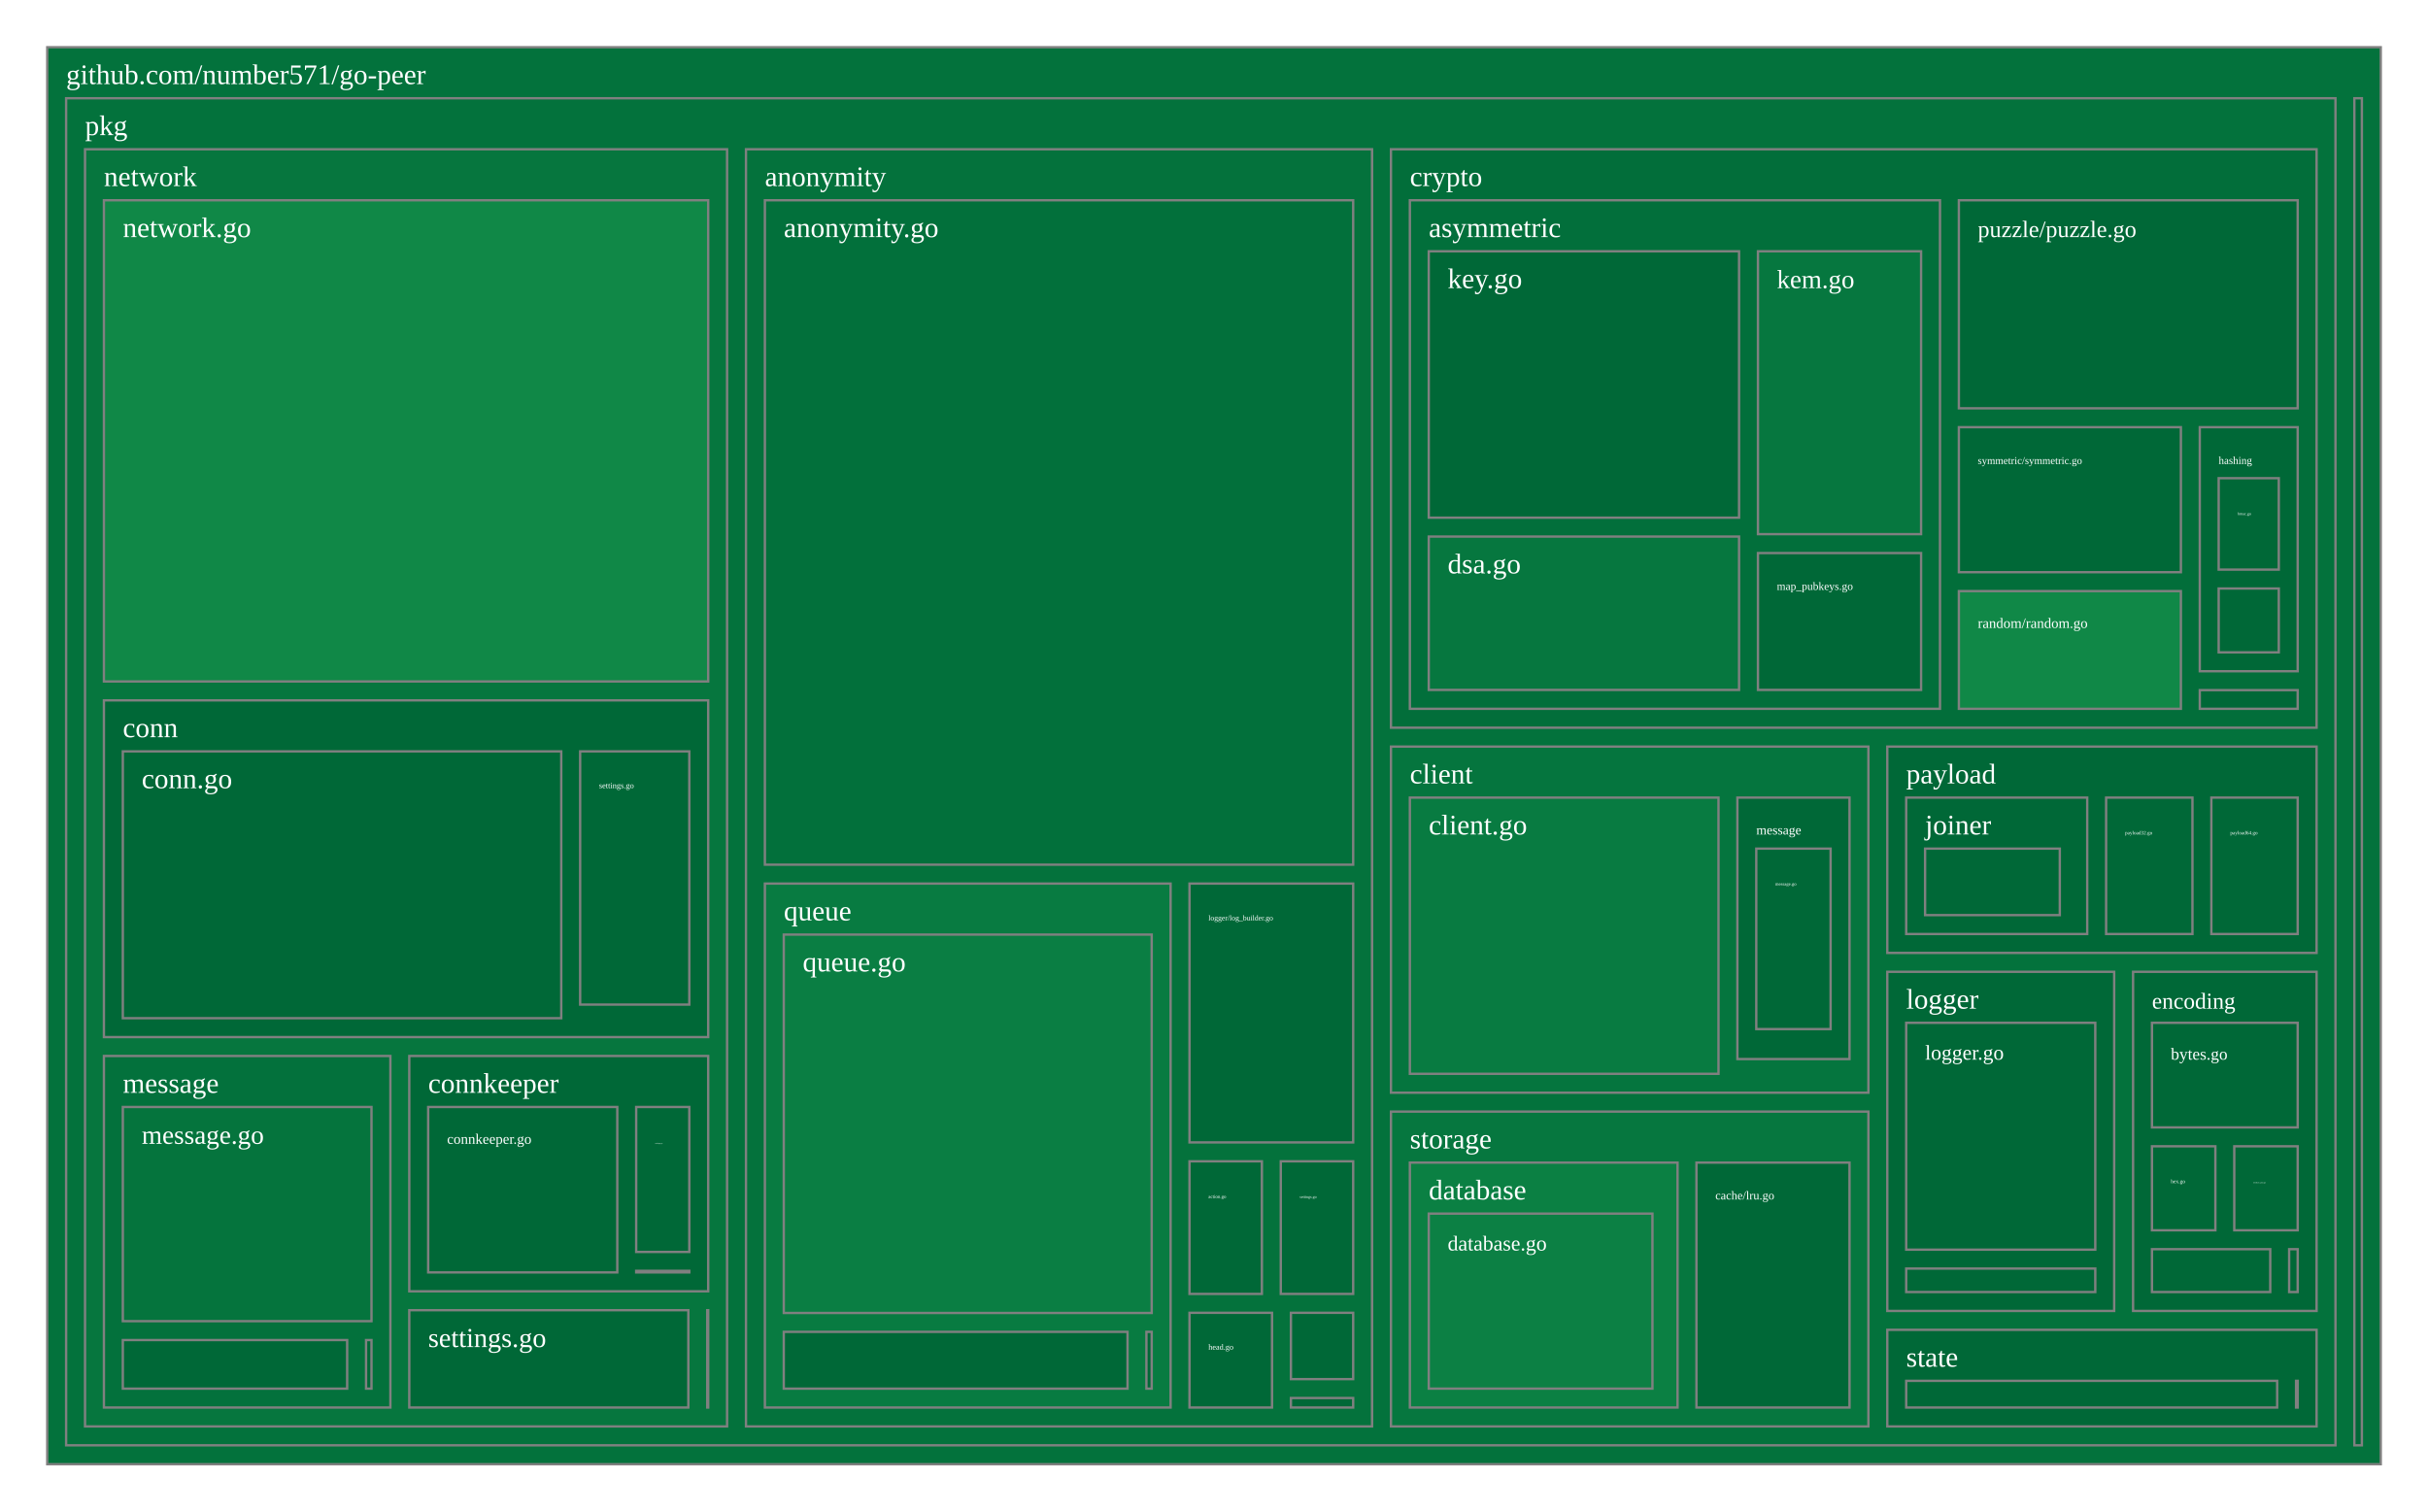
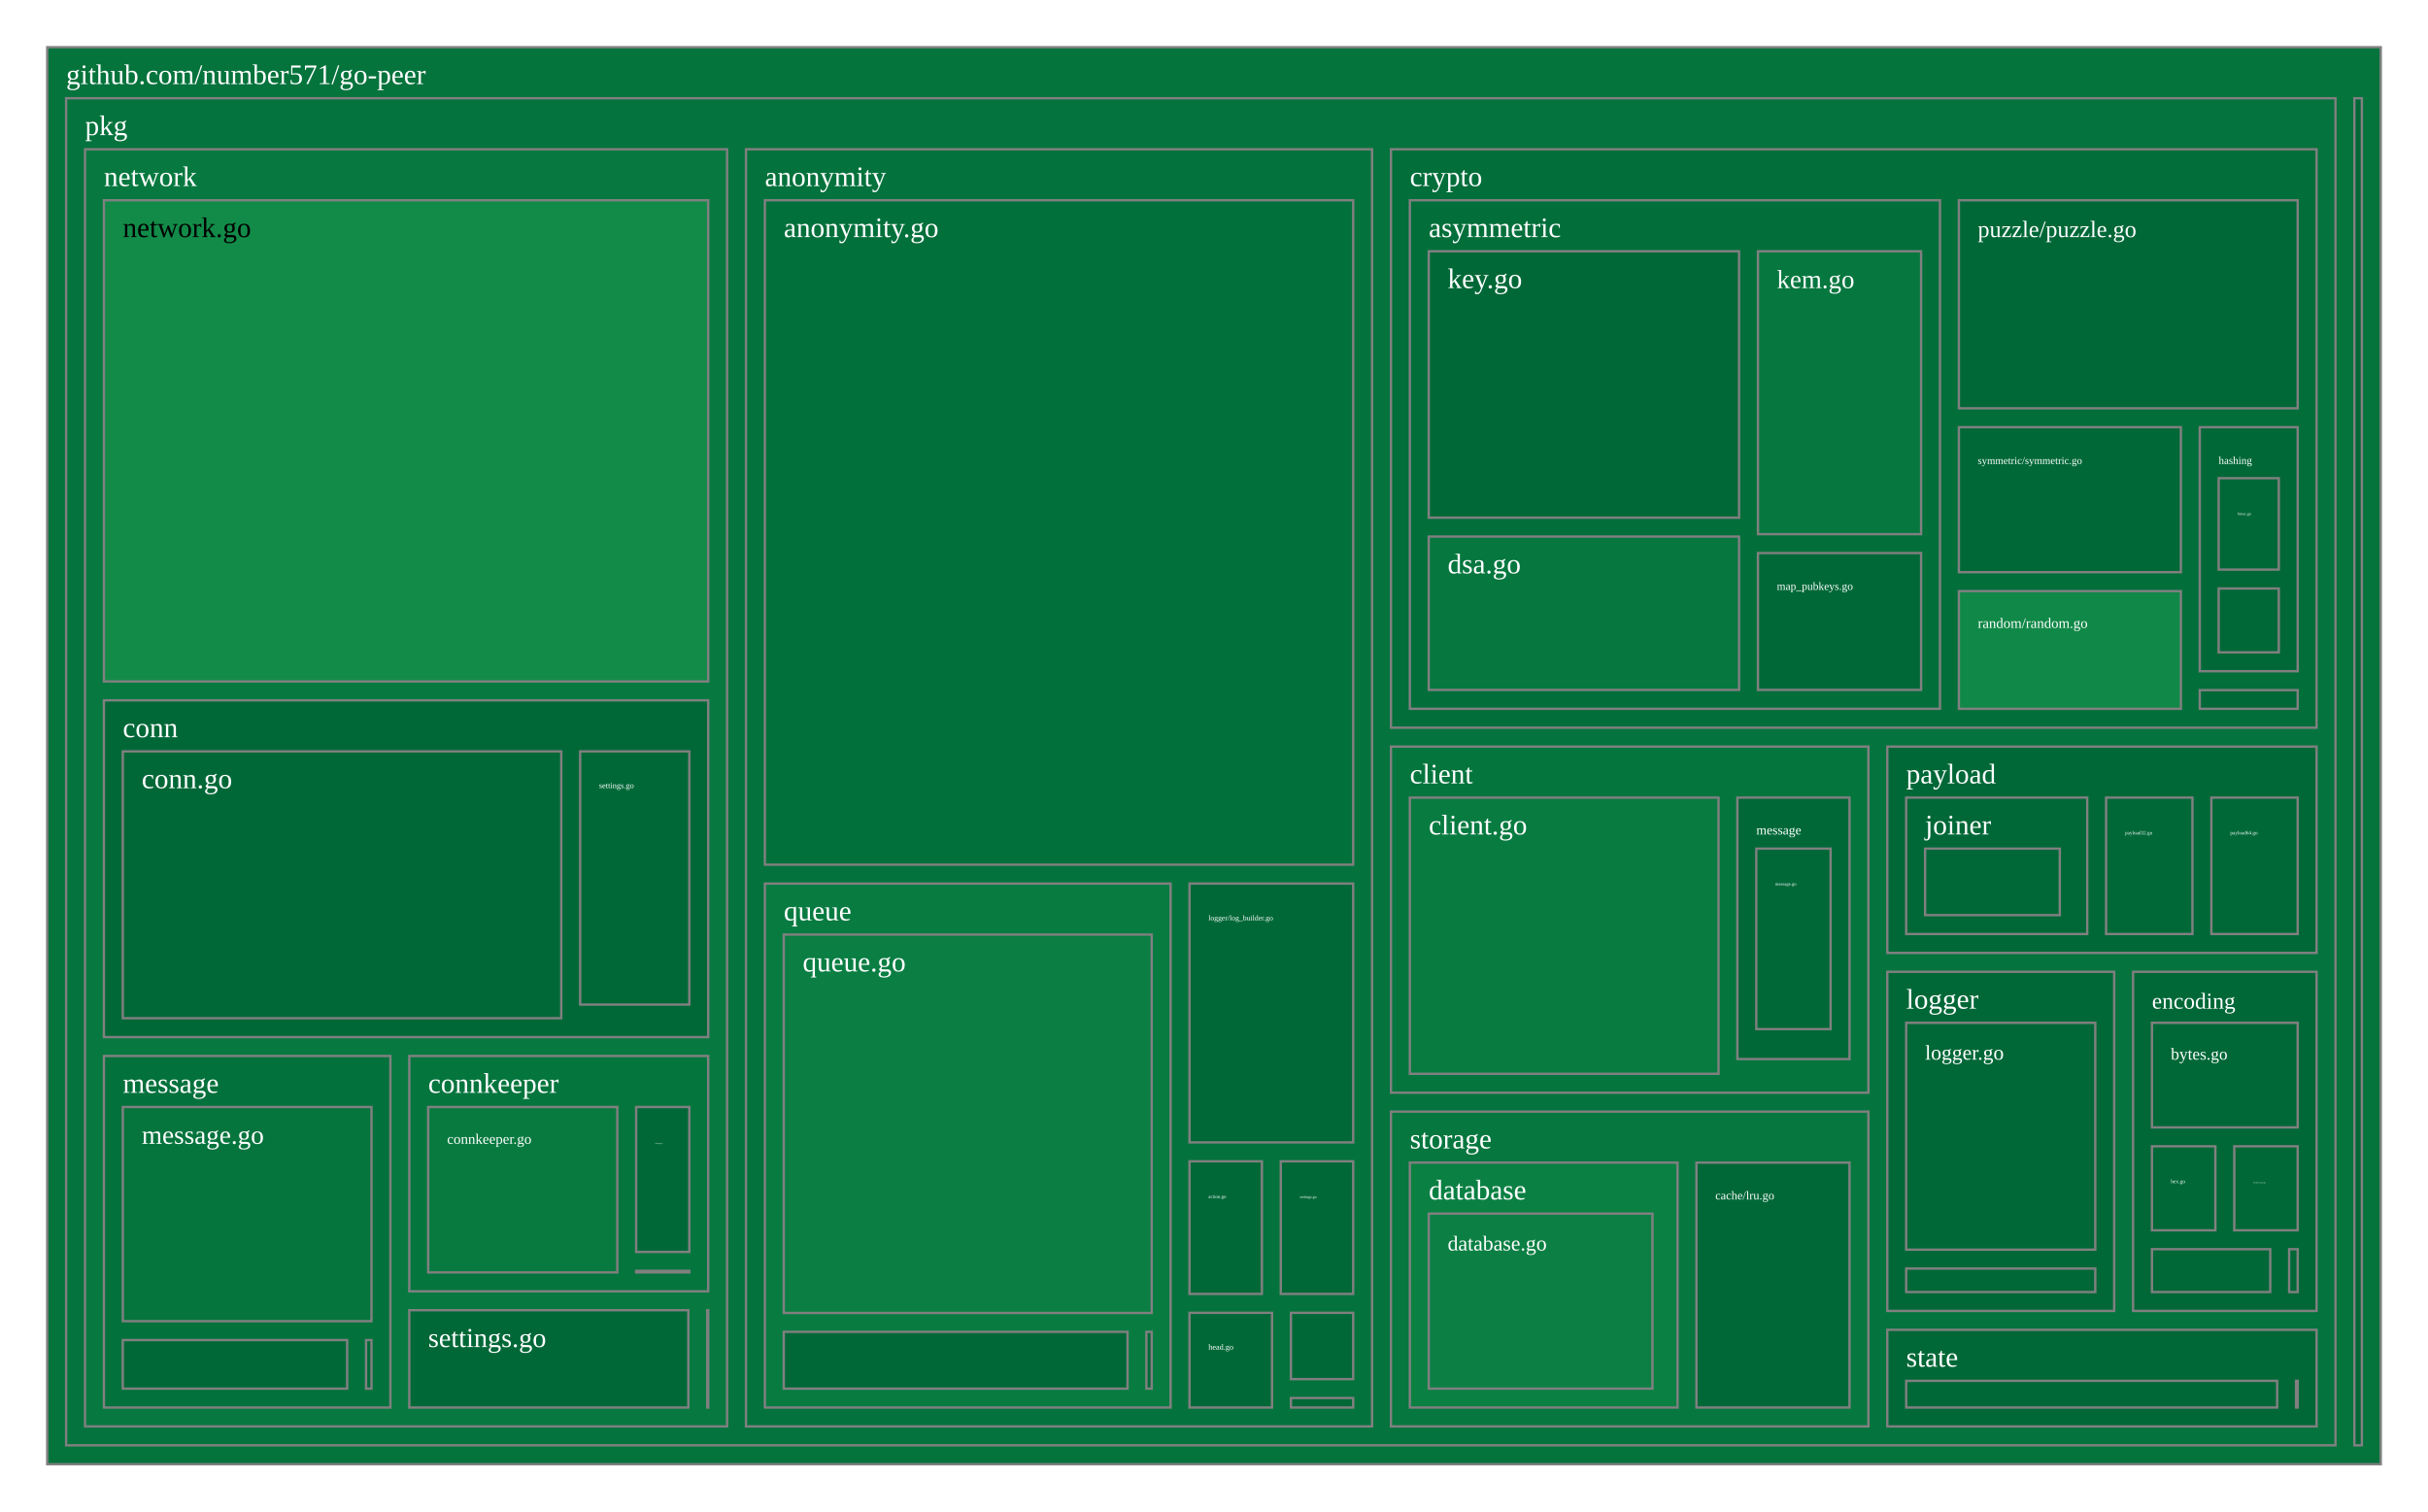
<svg xmlns="http://www.w3.org/2000/svg" viewBox="0 0 1028 640" style="background: white none repeat scroll 0% 0%;">
  <g>
-     <rect x="20" y="20" width="988" height="600" style="fill: rgb(3, 114, 60);opacity:1;fill-opacity:1.00;stroke:rgb(128,128,128);stroke-width:1px;stroke-opacity:1.00;" />
+     <rect x="20" y="20" width="988" height="600" style="fill: rgb(4, 115, 60);opacity:1;fill-opacity:1.00;stroke:rgb(128,128,128);stroke-width:1px;stroke-opacity:1.00;" />
    <text data-notex="1" text-anchor="start" transform="translate(28,35.6) scale(1)" style="font-family: Open Sans, verdana, arial, sans-serif !important; font-size: 12px; fill: rgb(255, 255, 255); fill-opacity: 1.00; white-space: pre;" data-math="N">github.com/number571/go-peer</text>
  </g>
  <g>
-     <rect x="28" y="41.6" width="960.825" height="570.4" style="fill: rgb(3, 114, 60);opacity:1;fill-opacity:1.00;stroke:rgb(128,128,128);stroke-width:1px;stroke-opacity:1.00;" />
+     <rect x="28" y="41.6" width="960.825" height="570.4" style="fill: rgb(4, 115, 61);opacity:1;fill-opacity:1.00;stroke:rgb(128,128,128);stroke-width:1px;stroke-opacity:1.00;" />
    <text data-notex="1" text-anchor="start" transform="translate(36,57.2) scale(1)" style="font-family: Open Sans, verdana, arial, sans-serif !important; font-size: 12px; fill: rgb(255, 255, 255); fill-opacity: 1.00; white-space: pre;" data-math="N">pkg</text>
  </g>
  <g>
    <rect x="996.825" y="41.6" width="3.175" height="570.4" style="fill: rgb(0, 104, 55);opacity:1;fill-opacity:1.00;stroke:rgb(128,128,128);stroke-width:1px;stroke-opacity:1.00;" />
  </g>
  <g>
    <rect x="315.845" y="63.2" width="265.081" height="540.8" style="fill: rgb(4, 114, 60);opacity:1;fill-opacity:1.00;stroke:rgb(128,128,128);stroke-width:1px;stroke-opacity:1.00;" />
    <text data-notex="1" text-anchor="start" transform="translate(323.8447,78.8) scale(1)" style="font-family: Open Sans, verdana, arial, sans-serif !important; font-size: 12px; fill: rgb(255, 255, 255); fill-opacity: 1.00; white-space: pre;" data-math="N">anonymity</text>
  </g>
  <g>
    <rect x="588.926" y="316.135" width="202.143" height="146.556" style="fill: rgb(5, 117, 62);opacity:1;fill-opacity:1.00;stroke:rgb(128,128,128);stroke-width:1px;stroke-opacity:1.00;" />
    <text data-notex="1" text-anchor="start" transform="translate(596.9257,331.7353) scale(1)" style="font-family: Open Sans, verdana, arial, sans-serif !important; font-size: 12px; fill: rgb(255, 255, 255); fill-opacity: 1.00; white-space: pre;" data-math="N">client</text>
  </g>
  <g>
    <rect x="588.926" y="63.2" width="391.899" height="244.935" style="fill: rgb(2, 110, 58);opacity:1;fill-opacity:1.00;stroke:rgb(128,128,128);stroke-width:1px;stroke-opacity:1.00;" />
    <text data-notex="1" text-anchor="start" transform="translate(596.9257,78.8) scale(1)" style="font-family: Open Sans, verdana, arial, sans-serif !important; font-size: 12px; fill: rgb(255, 255, 255); fill-opacity: 1.00; white-space: pre;" data-math="N">crypto</text>
  </g>
  <g>
    <rect x="903.128" y="411.497" width="77.696" height="143.6" style="fill: rgb(0, 104, 55);opacity:1;fill-opacity:1.00;stroke:rgb(128,128,128);stroke-width:1px;stroke-opacity:1.00;" />
    <text data-notex="1" text-anchor="start" transform="translate(911.1283,427.0967) scale(0.803336)" style="font-family: Open Sans, verdana, arial, sans-serif !important; font-size: 12px; fill: rgb(255, 255, 255); fill-opacity: 1.00; white-space: pre;" data-math="N">encoding</text>
  </g>
  <g>
    <rect x="799.069" y="411.497" width="96.06" height="143.6" style="fill: rgb(0, 104, 55);opacity:1;fill-opacity:1.00;stroke:rgb(128,128,128);stroke-width:1px;stroke-opacity:1.00;" />
    <text data-notex="1" text-anchor="start" transform="translate(807.0686,427.0967) scale(1)" style="font-family: Open Sans, verdana, arial, sans-serif !important; font-size: 12px; fill: rgb(255, 255, 255); fill-opacity: 1.00; white-space: pre;" data-math="N">logger</text>
  </g>
  <g>
-     <rect x="36" y="63.2" width="271.845" height="540.8" style="fill: rgb(6, 118, 62);opacity:1;fill-opacity:1.00;stroke:rgb(128,128,128);stroke-width:1px;stroke-opacity:1.00;" />
+     <rect x="36" y="63.2" width="271.845" height="540.8" style="fill: rgb(7, 121, 64);opacity:1;fill-opacity:1.00;stroke:rgb(128,128,128);stroke-width:1px;stroke-opacity:1.00;" />
    <text data-notex="1" text-anchor="start" transform="translate(44,78.8) scale(1)" style="font-family: Open Sans, verdana, arial, sans-serif !important; font-size: 12px; fill: rgb(255, 255, 255); fill-opacity: 1.00; white-space: pre;" data-math="N">network</text>
  </g>
  <g>
    <rect x="799.069" y="316.135" width="181.756" height="87.361" style="fill: rgb(0, 104, 55);opacity:1;fill-opacity:1.00;stroke:rgb(128,128,128);stroke-width:1px;stroke-opacity:1.00;" />
    <text data-notex="1" text-anchor="start" transform="translate(807.0686,331.7353) scale(1)" style="font-family: Open Sans, verdana, arial, sans-serif !important; font-size: 12px; fill: rgb(255, 255, 255); fill-opacity: 1.00; white-space: pre;" data-math="N">payload</text>
  </g>
  <g>
    <rect x="799.069" y="563.097" width="181.756" height="40.903" style="fill: rgb(0, 104, 55);opacity:1;fill-opacity:1.00;stroke:rgb(128,128,128);stroke-width:1px;stroke-opacity:1.00;" />
    <text data-notex="1" text-anchor="start" transform="translate(807.0686,578.6967) scale(1)" style="font-family: Open Sans, verdana, arial, sans-serif !important; font-size: 12px; fill: rgb(255, 255, 255); fill-opacity: 1.00; white-space: pre;" data-math="N">state</text>
  </g>
  <g>
    <rect x="588.926" y="470.691" width="202.143" height="133.309" style="fill: rgb(6, 119, 63);opacity:1;fill-opacity:1.00;stroke:rgb(128,128,128);stroke-width:1px;stroke-opacity:1.00;" />
    <text data-notex="1" text-anchor="start" transform="translate(596.9257,486.2915) scale(1)" style="font-family: Open Sans, verdana, arial, sans-serif !important; font-size: 12px; fill: rgb(255, 255, 255); fill-opacity: 1.00; white-space: pre;" data-math="N">storage</text>
  </g>
  <g>
    <rect x="503.622" y="491.742" width="30.652" height="56.148" style="fill: rgb(0, 104, 55);opacity:1;fill-opacity:1.00;stroke:rgb(128,128,128);stroke-width:1px;stroke-opacity:1.00;" />
    <text data-notex="1" text-anchor="start" transform="translate(511.6216,507.3416) scale(0.169584)" style="font-family: Open Sans, verdana, arial, sans-serif !important; font-size: 12px; fill: rgb(255, 255, 255); fill-opacity: 1.00; white-space: pre;" data-math="N">action.go</text>
  </g>
  <g>
    <rect x="546.568" y="555.889" width="26.357" height="28.083" style="fill: rgb(0, 104, 55);opacity:1;fill-opacity:1.00;stroke:rgb(128,128,128);stroke-width:1px;stroke-opacity:1.00;" />
  </g>
  <g>
    <rect x="323.845" y="84.8" width="249.081" height="281.337" style="fill: rgb(2, 112, 59);opacity:1;fill-opacity:1.00;stroke:rgb(128,128,128);stroke-width:1px;stroke-opacity:1.00;" />
    <text data-notex="1" text-anchor="start" transform="translate(331.8447,100.4) scale(1)" style="font-family: Open Sans, verdana, arial, sans-serif !important; font-size: 12px; fill: rgb(255, 255, 255); fill-opacity: 1.00; white-space: pre;" data-math="N">anonymity.go</text>
  </g>
  <g>
    <rect x="546.568" y="591.972" width="26.357" height="4.028" style="fill: rgb(0, 104, 55);opacity:1;fill-opacity:1.00;stroke:rgb(128,128,128);stroke-width:1px;stroke-opacity:1.00;" />
  </g>
  <g>
    <rect x="503.622" y="555.889" width="34.947" height="40.111" style="fill: rgb(0, 104, 55);opacity:1;fill-opacity:1.00;stroke:rgb(128,128,128);stroke-width:1px;stroke-opacity:1.00;" />
    <text data-notex="1" text-anchor="start" transform="translate(511.6216,571.4892) scale(0.281945)" style="font-family: Open Sans, verdana, arial, sans-serif !important; font-size: 12px; fill: rgb(255, 255, 255); fill-opacity: 1.00; white-space: pre;" data-math="N">head.go</text>
  </g>
  <g>
    <rect x="503.622" y="374.137" width="69.304" height="109.604" style="fill: rgb(0, 104, 55);opacity:1;fill-opacity:1.00;stroke:rgb(128,128,128);stroke-width:1px;stroke-opacity:1.00;" />
    <text data-notex="1" text-anchor="start" transform="translate(511.6216,389.7375) scale(0.264405)" style="font-family: Open Sans, verdana, arial, sans-serif !important; font-size: 12px; fill: rgb(255, 255, 255); fill-opacity: 1.00; white-space: pre;" data-math="N">logger/log_builder.go</text>
  </g>
  <g>
    <rect x="323.845" y="374.137" width="171.777" height="221.863" style="fill: rgb(8, 123, 65);opacity:1;fill-opacity:1.00;stroke:rgb(128,128,128);stroke-width:1px;stroke-opacity:1.00;" />
    <text data-notex="1" text-anchor="start" transform="translate(331.8447,389.7375) scale(1)" style="font-family: Open Sans, verdana, arial, sans-serif !important; font-size: 12px; fill: rgb(255, 255, 255); fill-opacity: 1.00; white-space: pre;" data-math="N">queue</text>
  </g>
  <g>
    <rect x="542.274" y="491.742" width="30.652" height="56.148" style="fill: rgb(0, 104, 55);opacity:1;fill-opacity:1.00;stroke:rgb(128,128,128);stroke-width:1px;stroke-opacity:1.00;" />
    <text data-notex="1" text-anchor="start" transform="translate(550.2737,507.3416) scale(0.13875)" style="font-family: Open Sans, verdana, arial, sans-serif !important; font-size: 12px; fill: rgb(255, 255, 255); fill-opacity: 1.00; white-space: pre;" data-math="N">settings.go</text>
  </g>
  <g>
    <rect x="596.926" y="337.735" width="130.674" height="116.956" style="fill: rgb(8, 123, 65);opacity:1;fill-opacity:1.00;stroke:rgb(128,128,128);stroke-width:1px;stroke-opacity:1.00;" />
    <text data-notex="1" text-anchor="start" transform="translate(604.9257,353.3353) scale(1)" style="font-family: Open Sans, verdana, arial, sans-serif !important; font-size: 12px; fill: rgb(255, 255, 255); fill-opacity: 1.00; white-space: pre;" data-math="N">client.go</text>
  </g>
  <g>
    <rect x="735.599" y="337.735" width="47.469" height="110.708" style="fill: rgb(0, 104, 55);opacity:1;fill-opacity:1.00;stroke:rgb(128,128,128);stroke-width:1px;stroke-opacity:1.00;" />
    <text data-notex="1" text-anchor="start" transform="translate(743.5992,353.3353) scale(0.468295)" style="font-family: Open Sans, verdana, arial, sans-serif !important; font-size: 12px; fill: rgb(255, 255, 255); fill-opacity: 1.00; white-space: pre;" data-math="N">message</text>
  </g>
  <g>
    <rect x="596.926" y="84.8" width="224.453" height="215.335" style="fill: rgb(2, 111, 59);opacity:1;fill-opacity:1.00;stroke:rgb(128,128,128);stroke-width:1px;stroke-opacity:1.00;" />
    <text data-notex="1" text-anchor="start" transform="translate(604.9257,100.4) scale(1)" style="font-family: Open Sans, verdana, arial, sans-serif !important; font-size: 12px; fill: rgb(255, 255, 255); fill-opacity: 1.00; white-space: pre;" data-math="N">asymmetric</text>
  </g>
  <g>
    <rect x="931.373" y="180.886" width="41.452" height="103.343" style="fill: rgb(0, 104, 55);opacity:1;fill-opacity:1.00;stroke:rgb(128,128,128);stroke-width:1px;stroke-opacity:1.00;" />
    <text data-notex="1" text-anchor="start" transform="translate(939.3727,196.4861) scale(0.378748)" style="font-family: Open Sans, verdana, arial, sans-serif !important; font-size: 12px; fill: rgb(255, 255, 255); fill-opacity: 1.00; white-space: pre;" data-math="N">hashing</text>
  </g>
  <g>
    <rect x="931.373" y="292.229" width="41.452" height="7.906" style="fill: rgb(0, 104, 55);opacity:1;fill-opacity:1.00;stroke:rgb(128,128,128);stroke-width:1px;stroke-opacity:1.00;" />
  </g>
  <g>
    <rect x="829.378" y="84.8" width="143.446" height="88.086" style="fill: rgb(0, 104, 55);opacity:1;fill-opacity:1.00;stroke:rgb(128,128,128);stroke-width:1px;stroke-opacity:1.00;" />
    <text data-notex="1" text-anchor="start" transform="translate(837.3782,100.4) scale(0.829729)" style="font-family: Open Sans, verdana, arial, sans-serif !important; font-size: 12px; fill: rgb(255, 255, 255); fill-opacity: 1.00; white-space: pre;" data-math="N">puzzle/puzzle.go</text>
  </g>
  <g>
    <rect x="829.378" y="250.295" width="93.994" height="49.841" style="fill: rgb(16, 136, 71);opacity:1;fill-opacity:1.00;stroke:rgb(128,128,128);stroke-width:1px;stroke-opacity:1.00;" />
    <text data-notex="1" text-anchor="start" transform="translate(837.3782,265.8948) scale(0.507777)" style="font-family: Open Sans, verdana, arial, sans-serif !important; font-size: 12px; fill: rgb(255, 255, 255); fill-opacity: 1.00; white-space: pre;" data-math="N">random/random.go</text>
  </g>
  <g>
    <rect x="829.378" y="180.886" width="93.994" height="61.409" style="fill: rgb(0, 104, 55);opacity:1;fill-opacity:1.00;stroke:rgb(128,128,128);stroke-width:1px;stroke-opacity:1.00;" />
    <text data-notex="1" text-anchor="start" transform="translate(837.3782,196.4861) scale(0.369292)" style="font-family: Open Sans, verdana, arial, sans-serif !important; font-size: 12px; fill: rgb(255, 255, 255); fill-opacity: 1.00; white-space: pre;" data-math="N">symmetric/symmetric.go</text>
  </g>
  <g>
    <rect x="911.128" y="433.097" width="61.696" height="44.286" style="fill: rgb(0, 104, 55);opacity:1;fill-opacity:1.00;stroke:rgb(128,128,128);stroke-width:1px;stroke-opacity:1.00;" />
    <text data-notex="1" text-anchor="start" transform="translate(919.1283,448.6967) scale(0.595003)" style="font-family: Open Sans, verdana, arial, sans-serif !important; font-size: 12px; fill: rgb(255, 255, 255); fill-opacity: 1.00; white-space: pre;" data-math="N">bytes.go</text>
  </g>
  <g>
    <rect x="969.209" y="528.954" width="3.616" height="18.143" style="fill: rgb(0, 104, 55);opacity:1;fill-opacity:1.00;stroke:rgb(128,128,128);stroke-width:1px;stroke-opacity:1.00;" />
  </g>
  <g>
    <rect x="911.128" y="485.382" width="26.848" height="35.571" style="fill: rgb(0, 104, 55);opacity:1;fill-opacity:1.00;stroke:rgb(128,128,128);stroke-width:1px;stroke-opacity:1.00;" />
    <text data-notex="1" text-anchor="start" transform="translate(919.1283,500.9824) scale(0.188335)" style="font-family: Open Sans, verdana, arial, sans-serif !important; font-size: 12px; fill: rgb(255, 255, 255); fill-opacity: 1.00; white-space: pre;" data-math="N">hex.go</text>
  </g>
  <g>
    <rect x="945.976" y="485.382" width="26.848" height="35.571" style="fill: rgb(0, 104, 55);opacity:1;fill-opacity:1.00;stroke:rgb(128,128,128);stroke-width:1px;stroke-opacity:1.00;" />
    <text data-notex="1" text-anchor="start" transform="translate(953.9764,500.9824) scale(0.066471)" style="font-family: Open Sans, verdana, arial, sans-serif !important; font-size: 12px; fill: rgb(255, 255, 255); fill-opacity: 1.00; white-space: pre;" data-math="N">serialize_json.go</text>
  </g>
  <g>
    <rect x="911.128" y="528.954" width="50.08" height="18.143" style="fill: rgb(0, 104, 55);opacity:1;fill-opacity:1.00;stroke:rgb(128,128,128);stroke-width:1px;stroke-opacity:1.00;" />
  </g>
  <g>
    <rect x="807.069" y="433.097" width="80.06" height="96.059" style="fill: rgb(0, 104, 55);opacity:1;fill-opacity:1.00;stroke:rgb(128,128,128);stroke-width:1px;stroke-opacity:1.00;" />
    <text data-notex="1" text-anchor="start" transform="translate(815.0686,448.6967) scale(0.741432)" style="font-family: Open Sans, verdana, arial, sans-serif !important; font-size: 12px; fill: rgb(255, 255, 255); fill-opacity: 1.00; white-space: pre;" data-math="N">logger.go</text>
  </g>
  <g>
    <rect x="807.069" y="537.156" width="80.06" height="9.941" style="fill: rgb(0, 104, 55);opacity:1;fill-opacity:1.00;stroke:rgb(128,128,128);stroke-width:1px;stroke-opacity:1.00;" />
  </g>
  <g>
    <rect x="44" y="296.558" width="255.845" height="142.584" style="fill: rgb(0, 104, 55);opacity:1;fill-opacity:1.00;stroke:rgb(128,128,128);stroke-width:1px;stroke-opacity:1.00;" />
    <text data-notex="1" text-anchor="start" transform="translate(52,312.1583) scale(1)" style="font-family: Open Sans, verdana, arial, sans-serif !important; font-size: 12px; fill: rgb(255, 255, 255); fill-opacity: 1.00; white-space: pre;" data-math="N">conn</text>
  </g>
  <g>
-     <rect x="173.284" y="447.142" width="126.561" height="99.648" style="fill: rgb(0, 104, 55);opacity:1;fill-opacity:1.00;stroke:rgb(128,128,128);stroke-width:1px;stroke-opacity:1.00;" />
+     <rect x="173.284" y="447.142" width="126.561" height="99.648" style="fill: rgb(5, 117, 62);opacity:1;fill-opacity:1.00;stroke:rgb(128,128,128);stroke-width:1px;stroke-opacity:1.00;" />
    <text data-notex="1" text-anchor="start" transform="translate(181.2839,462.742) scale(1)" style="font-family: Open Sans, verdana, arial, sans-serif !important; font-size: 12px; fill: rgb(255, 255, 255); fill-opacity: 1.00; white-space: pre;" data-math="N">connkeeper</text>
  </g>
  <g>
    <rect x="299.435" y="554.79" width="0.41" height="41.21" style="fill: rgb(0, 104, 55);opacity:1;fill-opacity:1.00;stroke:rgb(128,128,128);stroke-width:1px;stroke-opacity:1.00;" />
  </g>
  <g>
    <rect x="44" y="447.142" width="121.284" height="148.858" style="fill: rgb(3, 113, 60);opacity:1;fill-opacity:1.00;stroke:rgb(128,128,128);stroke-width:1px;stroke-opacity:1.00;" />
    <text data-notex="1" text-anchor="start" transform="translate(52,462.742) scale(1)" style="font-family: Open Sans, verdana, arial, sans-serif !important; font-size: 12px; fill: rgb(255, 255, 255); fill-opacity: 1.00; white-space: pre;" data-math="N">message</text>
  </g>
  <g>
-     <rect x="44" y="84.8" width="255.845" height="203.758" style="fill: rgb(16, 136, 71);opacity:1;fill-opacity:1.00;stroke:rgb(128,128,128);stroke-width:1px;stroke-opacity:1.00;" />
-     <text data-notex="1" text-anchor="start" transform="translate(52,100.4) scale(1)" style="font-family: Open Sans, verdana, arial, sans-serif !important; font-size: 12px; fill: rgb(255, 255, 255); fill-opacity: 1.00; white-space: pre;" data-math="N">network.go</text>
+     <rect x="44" y="84.8" width="255.845" height="203.758" style="fill: rgb(18, 139, 73);opacity:1;fill-opacity:1.00;stroke:rgb(128,128,128);stroke-width:1px;stroke-opacity:1.00;" />
+     <text data-notex="1" text-anchor="start" transform="translate(52,100.4) scale(1)" style="font-family: Open Sans, verdana, arial, sans-serif !important; font-size: 12px; fill: rgb(0, 0, 0); fill-opacity: 1.00; white-space: pre;" data-math="N">network.go</text>
  </g>
  <g>
    <rect x="173.284" y="554.79" width="118.151" height="41.21" style="fill: rgb(0, 104, 55);opacity:1;fill-opacity:1.00;stroke:rgb(128,128,128);stroke-width:1px;stroke-opacity:1.00;" />
    <text data-notex="1" text-anchor="start" transform="translate(181.2839,570.3896) scale(0.967336)" style="font-family: Open Sans, verdana, arial, sans-serif !important; font-size: 12px; fill: rgb(255, 255, 255); fill-opacity: 1.00; white-space: pre;" data-math="N">settings.go</text>
  </g>
  <g>
    <rect x="807.069" y="337.735" width="76.65" height="57.761" style="fill: rgb(0, 104, 55);opacity:1;fill-opacity:1.00;stroke:rgb(128,128,128);stroke-width:1px;stroke-opacity:1.00;" />
    <text data-notex="1" text-anchor="start" transform="translate(815.0686,353.3353) scale(1)" style="font-family: Open Sans, verdana, arial, sans-serif !important; font-size: 12px; fill: rgb(255, 255, 255); fill-opacity: 1.00; white-space: pre;" data-math="N">joiner</text>
  </g>
  <g>
    <rect x="891.719" y="337.735" width="36.553" height="57.761" style="fill: rgb(0, 104, 55);opacity:1;fill-opacity:1.00;stroke:rgb(128,128,128);stroke-width:1px;stroke-opacity:1.00;" />
    <text data-notex="1" text-anchor="start" transform="translate(899.719,353.3353) scale(0.17841)" style="font-family: Open Sans, verdana, arial, sans-serif !important; font-size: 12px; fill: rgb(255, 255, 255); fill-opacity: 1.00; white-space: pre;" data-math="N">payload32.go</text>
  </g>
  <g>
    <rect x="936.272" y="337.735" width="36.553" height="57.761" style="fill: rgb(0, 104, 55);opacity:1;fill-opacity:1.00;stroke:rgb(128,128,128);stroke-width:1px;stroke-opacity:1.00;" />
    <text data-notex="1" text-anchor="start" transform="translate(944.2718,353.3353) scale(0.17841)" style="font-family: Open Sans, verdana, arial, sans-serif !important; font-size: 12px; fill: rgb(255, 255, 255); fill-opacity: 1.00; white-space: pre;" data-math="N">payload64.go</text>
  </g>
  <g>
    <rect x="972.137" y="584.697" width="0.688" height="11.303" style="fill: rgb(0, 104, 55);opacity:1;fill-opacity:1.00;stroke:rgb(128,128,128);stroke-width:1px;stroke-opacity:1.00;" />
  </g>
  <g>
    <rect x="807.069" y="584.697" width="157.068" height="11.303" style="fill: rgb(0, 104, 55);opacity:1;fill-opacity:1.00;stroke:rgb(128,128,128);stroke-width:1px;stroke-opacity:1.00;" />
  </g>
  <g>
    <rect x="718.265" y="492.291" width="64.804" height="103.709" style="fill: rgb(0, 104, 55);opacity:1;fill-opacity:1.00;stroke:rgb(128,128,128);stroke-width:1px;stroke-opacity:1.00;" />
    <text data-notex="1" text-anchor="start" transform="translate(726.265,507.8915) scale(0.423642)" style="font-family: Open Sans, verdana, arial, sans-serif !important; font-size: 12px; fill: rgb(255, 255, 255); fill-opacity: 1.00; white-space: pre;" data-math="N">cache/lru.go</text>
  </g>
  <g>
    <rect x="596.926" y="492.291" width="113.339" height="103.709" style="fill: rgb(11, 128, 67);opacity:1;fill-opacity:1.00;stroke:rgb(128,128,128);stroke-width:1px;stroke-opacity:1.00;" />
    <text data-notex="1" text-anchor="start" transform="translate(604.9257,507.8915) scale(1)" style="font-family: Open Sans, verdana, arial, sans-serif !important; font-size: 12px; fill: rgb(255, 255, 255); fill-opacity: 1.00; white-space: pre;" data-math="N">database</text>
  </g>
  <g>
    <rect x="485.386" y="563.958" width="2.236" height="24.042" style="fill: rgb(0, 104, 55);opacity:1;fill-opacity:1.00;stroke:rgb(128,128,128);stroke-width:1px;stroke-opacity:1.00;" />
  </g>
  <g>
    <rect x="331.845" y="395.737" width="155.777" height="160.221" style="fill: rgb(10, 126, 67);opacity:1;fill-opacity:1.00;stroke:rgb(128,128,128);stroke-width:1px;stroke-opacity:1.00;" />
    <text data-notex="1" text-anchor="start" transform="translate(339.8447,411.3375) scale(1)" style="font-family: Open Sans, verdana, arial, sans-serif !important; font-size: 12px; fill: rgb(255, 255, 255); fill-opacity: 1.00; white-space: pre;" data-math="N">queue.go</text>
  </g>
  <g>
    <rect x="331.845" y="563.958" width="145.541" height="24.042" style="fill: rgb(0, 104, 55);opacity:1;fill-opacity:1.00;stroke:rgb(128,128,128);stroke-width:1px;stroke-opacity:1.00;" />
  </g>
  <g>
    <rect x="743.599" y="359.335" width="31.469" height="76.418" style="fill: rgb(0, 104, 55);opacity:1;fill-opacity:1.00;stroke:rgb(128,128,128);stroke-width:1px;stroke-opacity:1.00;" />
    <text data-notex="1" text-anchor="start" transform="translate(751.5992,374.9353) scale(0.16114)" style="font-family: Open Sans, verdana, arial, sans-serif !important; font-size: 12px; fill: rgb(255, 255, 255); fill-opacity: 1.00; white-space: pre;" data-math="N">message.go</text>
  </g>
  <g>
    <rect x="604.926" y="227.2" width="131.382" height="64.936" style="fill: rgb(6, 119, 63);opacity:1;fill-opacity:1.00;stroke:rgb(128,128,128);stroke-width:1px;stroke-opacity:1.00;" />
    <text data-notex="1" text-anchor="start" transform="translate(612.9257,242.7997) scale(1)" style="font-family: Open Sans, verdana, arial, sans-serif !important; font-size: 12px; fill: rgb(255, 255, 255); fill-opacity: 1.00; white-space: pre;" data-math="N">dsa.go</text>
  </g>
  <g>
    <rect x="744.308" y="106.4" width="69.07" height="119.783" style="fill: rgb(6, 119, 63);opacity:1;fill-opacity:1.00;stroke:rgb(128,128,128);stroke-width:1px;stroke-opacity:1.00;" />
    <text data-notex="1" text-anchor="start" transform="translate(752.308,122) scale(0.921358)" style="font-family: Open Sans, verdana, arial, sans-serif !important; font-size: 12px; fill: rgb(255, 255, 255); fill-opacity: 1.00; white-space: pre;" data-math="N">kem.go</text>
  </g>
  <g>
    <rect x="604.926" y="106.4" width="131.382" height="112.8" style="fill: rgb(0, 104, 55);opacity:1;fill-opacity:1.00;stroke:rgb(128,128,128);stroke-width:1px;stroke-opacity:1.00;" />
    <text data-notex="1" text-anchor="start" transform="translate(612.9257,122) scale(1)" style="font-family: Open Sans, verdana, arial, sans-serif !important; font-size: 12px; fill: rgb(255, 255, 255); fill-opacity: 1.00; white-space: pre;" data-math="N">key.go</text>
  </g>
  <g>
    <rect x="744.308" y="234.183" width="69.07" height="57.952" style="fill: rgb(0, 104, 55);opacity:1;fill-opacity:1.00;stroke:rgb(128,128,128);stroke-width:1px;stroke-opacity:1.00;" />
    <text data-notex="1" text-anchor="start" transform="translate(752.308,249.7829) scale(0.394868)" style="font-family: Open Sans, verdana, arial, sans-serif !important; font-size: 12px; fill: rgb(255, 255, 255); fill-opacity: 1.00; white-space: pre;" data-math="N">map_pubkeys.go</text>
  </g>
  <g>
    <rect x="939.373" y="249.196" width="25.452" height="27.033" style="fill: rgb(0, 104, 55);opacity:1;fill-opacity:1.00;stroke:rgb(128,128,128);stroke-width:1px;stroke-opacity:1.00;" />
  </g>
  <g>
    <rect x="939.373" y="202.486" width="25.452" height="38.71" style="fill: rgb(0, 104, 55);opacity:1;fill-opacity:1.00;stroke:rgb(128,128,128);stroke-width:1px;stroke-opacity:1.00;" />
    <text data-notex="1" text-anchor="start" transform="translate(947.3727,218.0861) scale(0.140653)" style="font-family: Open Sans, verdana, arial, sans-serif !important; font-size: 12px; fill: rgb(255, 255, 255); fill-opacity: 1.00; white-space: pre;" data-math="N">hmac.go</text>
  </g>
  <g>
    <rect x="52" y="318.158" width="185.629" height="112.984" style="fill: rgb(0, 104, 55);opacity:1;fill-opacity:1.00;stroke:rgb(128,128,128);stroke-width:1px;stroke-opacity:1.00;" />
    <text data-notex="1" text-anchor="start" transform="translate(60,333.7583) scale(1)" style="font-family: Open Sans, verdana, arial, sans-serif !important; font-size: 12px; fill: rgb(255, 255, 255); fill-opacity: 1.00; white-space: pre;" data-math="N">conn.go</text>
  </g>
  <g>
    <rect x="245.629" y="318.158" width="46.216" height="107.223" style="fill: rgb(0, 104, 55);opacity:1;fill-opacity:1.00;stroke:rgb(128,128,128);stroke-width:1px;stroke-opacity:1.00;" />
    <text data-notex="1" text-anchor="start" transform="translate(253.6286,333.7583) scale(0.286137)" style="font-family: Open Sans, verdana, arial, sans-serif !important; font-size: 12px; fill: rgb(255, 255, 255); fill-opacity: 1.00; white-space: pre;" data-math="N">settings.go</text>
  </g>
  <g>
-     <rect x="181.284" y="468.742" width="80.074" height="70.048" style="fill: rgb(0, 104, 55);opacity:1;fill-opacity:1.00;stroke:rgb(128,128,128);stroke-width:1px;stroke-opacity:1.00;" />
+     <rect x="181.284" y="468.742" width="80.074" height="70.048" style="fill: rgb(8, 122, 64);opacity:1;fill-opacity:1.00;stroke:rgb(128,128,128);stroke-width:1px;stroke-opacity:1.00;" />
    <text data-notex="1" text-anchor="start" transform="translate(189.2839,484.342) scale(0.513411)" style="font-family: Open Sans, verdana, arial, sans-serif !important; font-size: 12px; fill: rgb(255, 255, 255); fill-opacity: 1.00; white-space: pre;" data-math="N">connkeeper.go</text>
  </g>
  <g>
    <rect x="269.358" y="538.118" width="22.487" height="0.672" style="fill: rgb(0, 104, 55);opacity:1;fill-opacity:1.00;stroke:rgb(128,128,128);stroke-width:1px;stroke-opacity:1.00;" />
  </g>
  <g>
    <rect x="269.358" y="468.742" width="22.487" height="61.376" style="fill: rgb(0, 104, 55);opacity:1;fill-opacity:1.00;stroke:rgb(128,128,128);stroke-width:1px;stroke-opacity:1.00;" />
    <text data-notex="1" text-anchor="start" transform="translate(277.3576,484.342) scale(0.06143)" style="font-family: Open Sans, verdana, arial, sans-serif !important; font-size: 12px; fill: rgb(255, 255, 255); fill-opacity: 1.00; white-space: pre;" data-math="N">settings.go</text>
  </g>
  <g>
    <rect x="154.985" y="567.432" width="2.299" height="20.568" style="fill: rgb(0, 104, 55);opacity:1;fill-opacity:1.00;stroke:rgb(128,128,128);stroke-width:1px;stroke-opacity:1.00;" />
  </g>
  <g>
    <rect x="52" y="468.742" width="105.284" height="90.69" style="fill: rgb(5, 116, 61);opacity:1;fill-opacity:1.00;stroke:rgb(128,128,128);stroke-width:1px;stroke-opacity:1.00;" />
    <text data-notex="1" text-anchor="start" transform="translate(60,484.342) scale(0.93004)" style="font-family: Open Sans, verdana, arial, sans-serif !important; font-size: 12px; fill: rgb(255, 255, 255); fill-opacity: 1.00; white-space: pre;" data-math="N">message.go</text>
  </g>
  <g>
    <rect x="52" y="567.432" width="94.985" height="20.568" style="fill: rgb(0, 104, 55);opacity:1;fill-opacity:1.00;stroke:rgb(128,128,128);stroke-width:1px;stroke-opacity:1.00;" />
  </g>
  <g>
    <rect x="815.069" y="359.335" width="57.037" height="28.161" style="fill: rgb(0, 104, 55);opacity:1;fill-opacity:1.00;stroke:rgb(128,128,128);stroke-width:1px;stroke-opacity:1.00;" />
  </g>
  <g>
    <rect x="604.926" y="513.891" width="94.706" height="74.109" style="fill: rgb(12, 128, 68);opacity:1;fill-opacity:1.00;stroke:rgb(128,128,128);stroke-width:1px;stroke-opacity:1.00;" />
    <text data-notex="1" text-anchor="start" transform="translate(612.9257,529.4915) scale(0.745321)" style="font-family: Open Sans, verdana, arial, sans-serif !important; font-size: 12px; fill: rgb(255, 255, 255); fill-opacity: 1.00; white-space: pre;" data-math="N">database.go</text>
  </g>
</svg>
